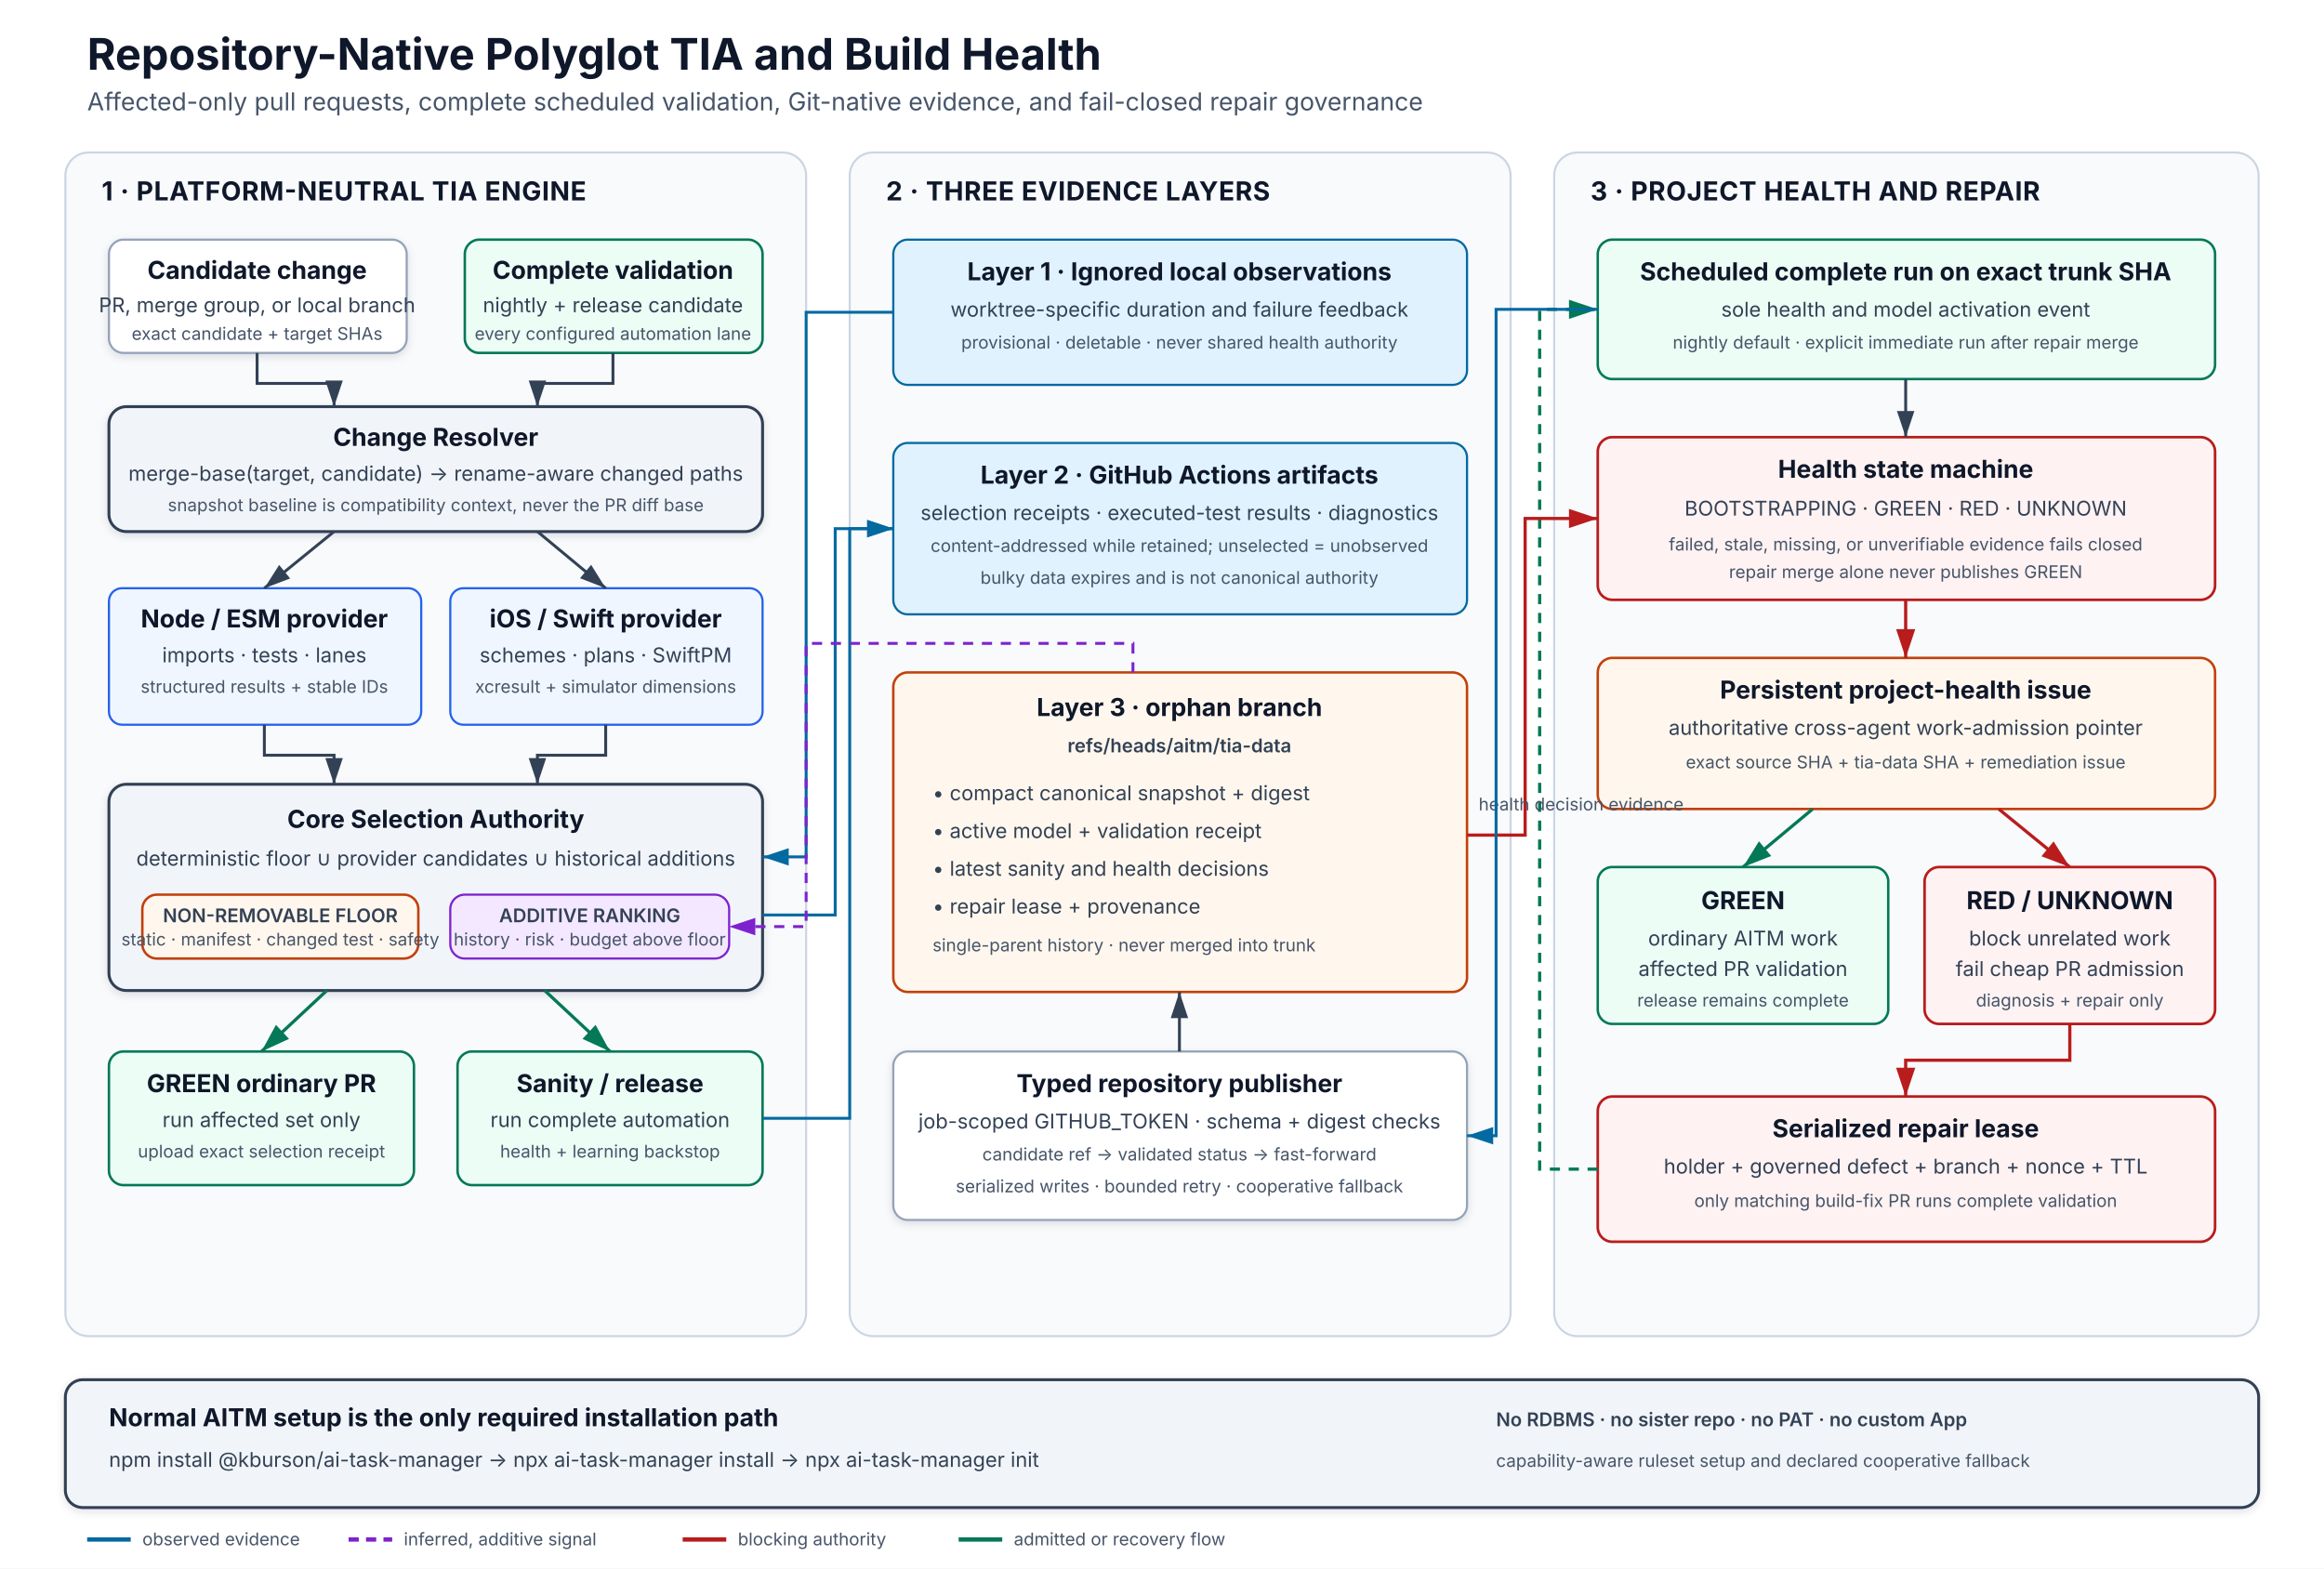
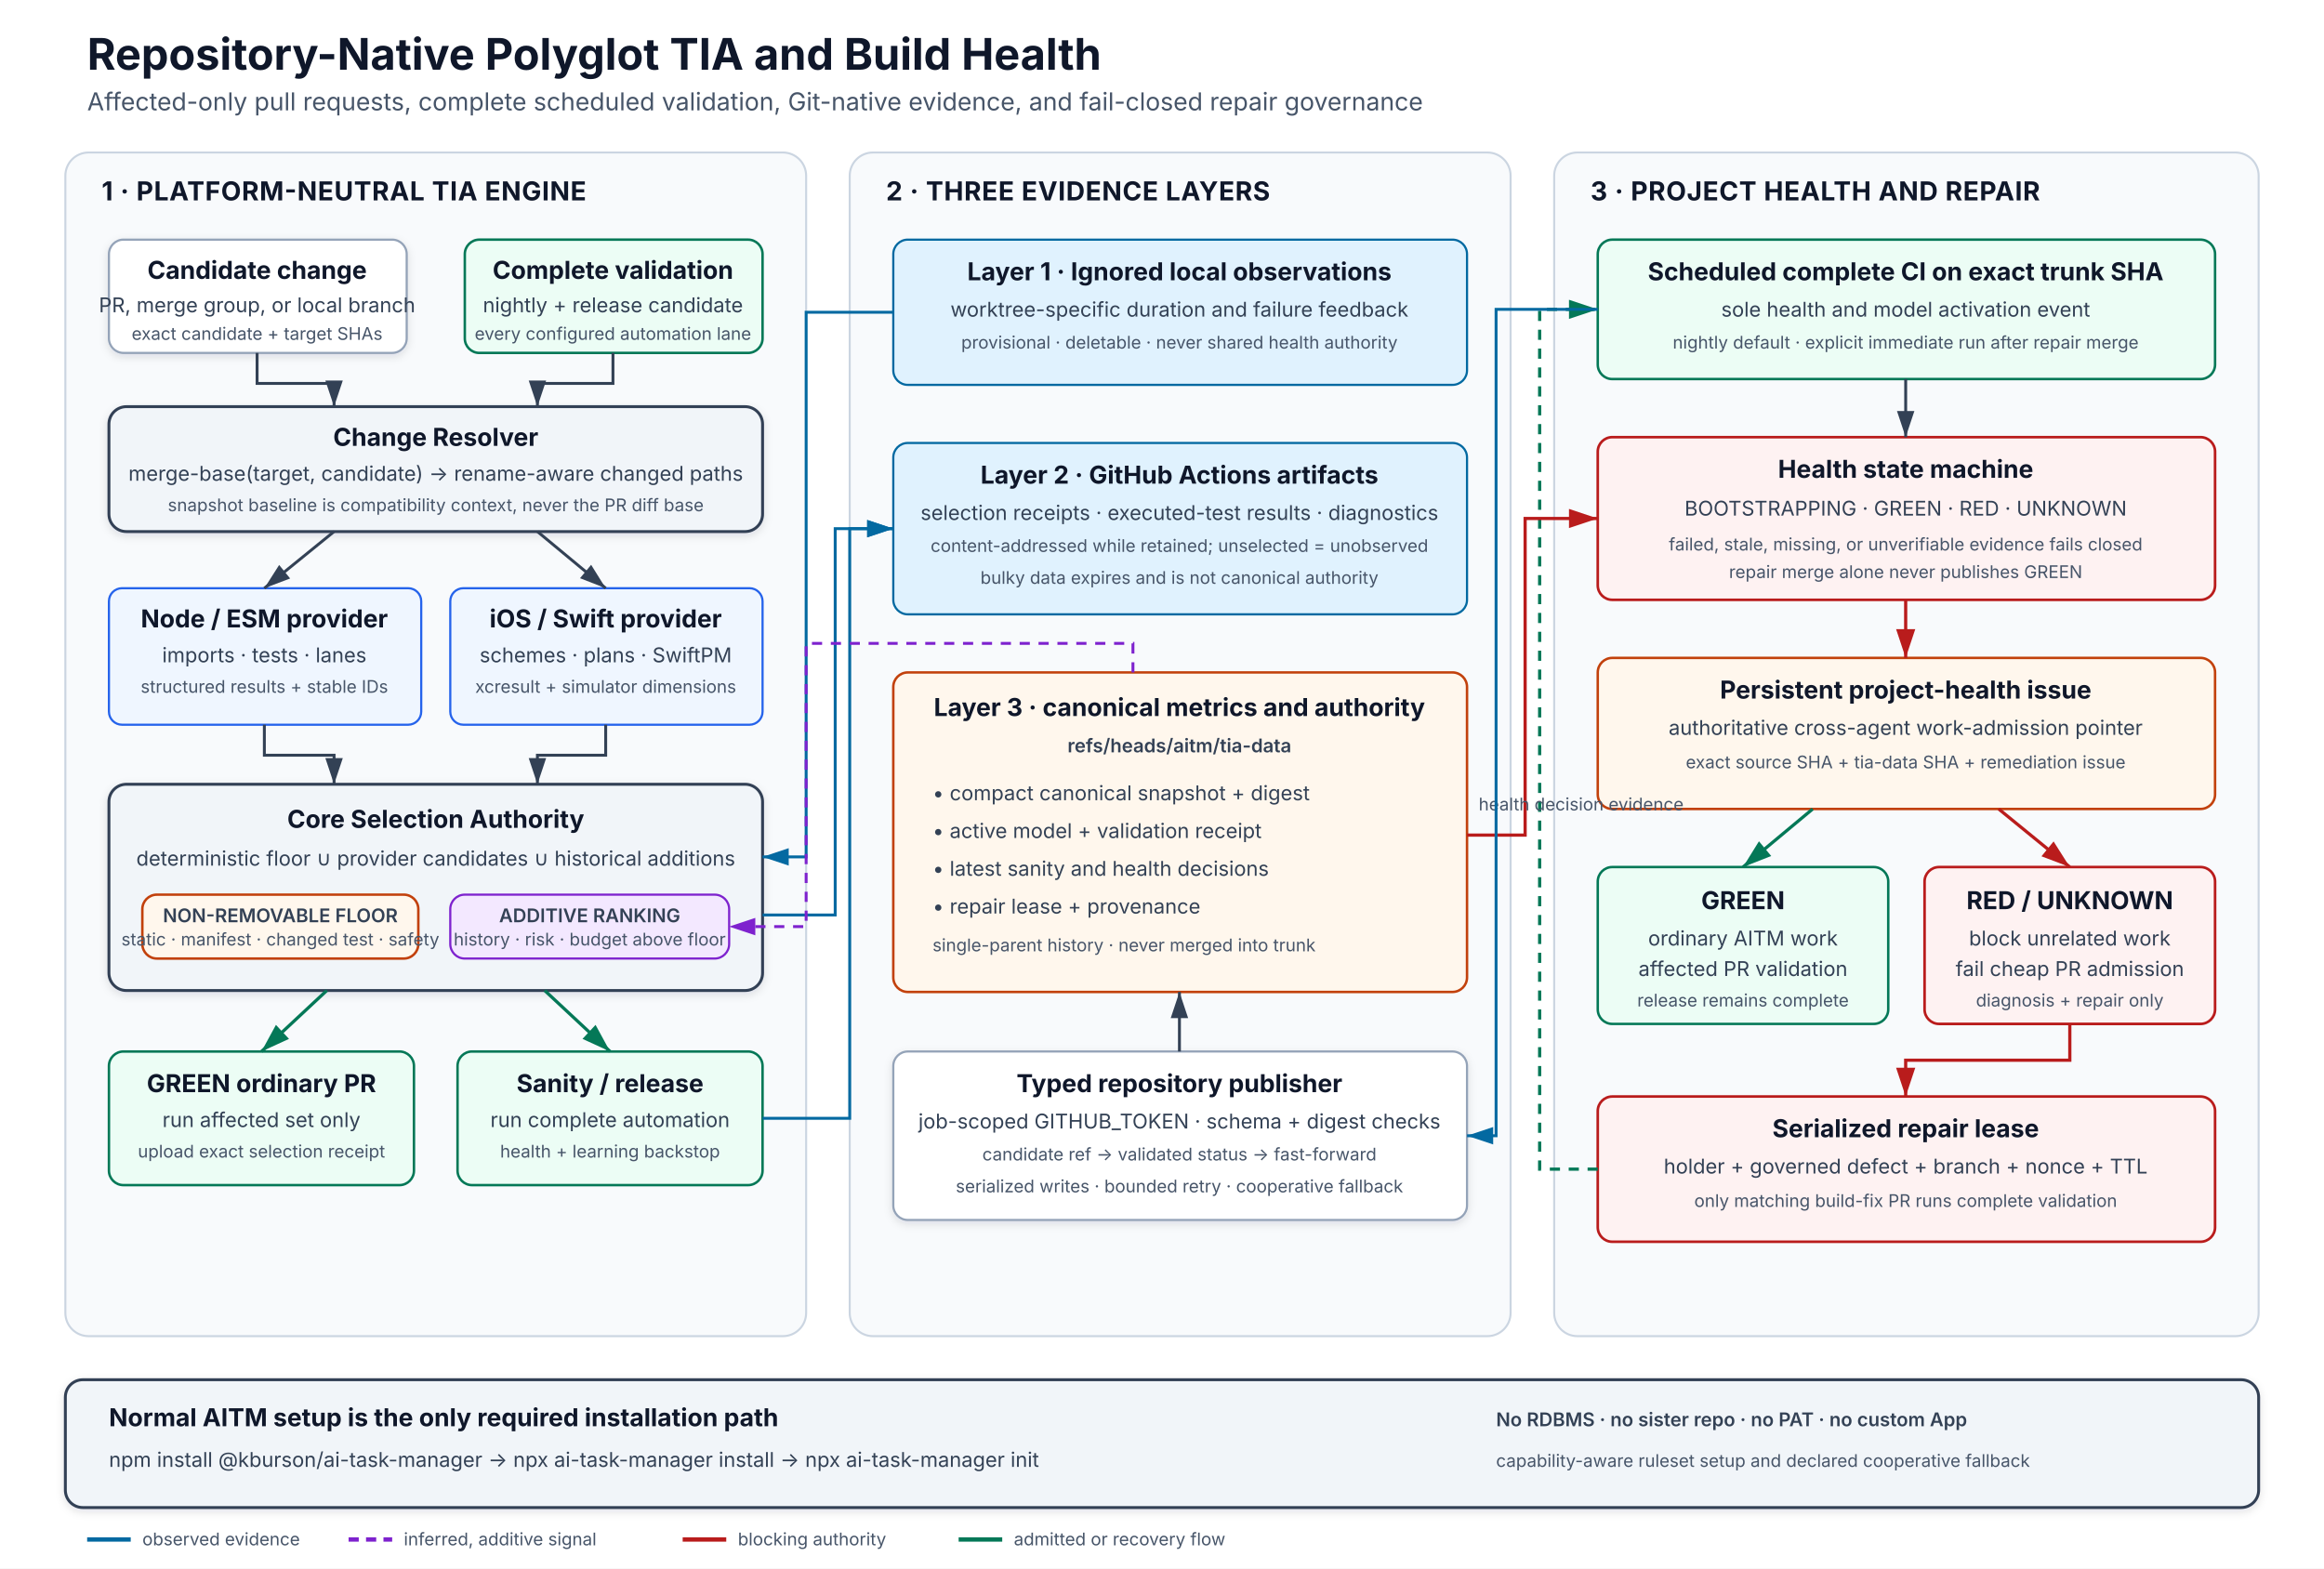
<svg xmlns="http://www.w3.org/2000/svg" width="1600" height="1080" viewBox="0 0 1600 1080" role="img" aria-labelledby="title description">
  <defs>
    <marker id="arrow" markerWidth="10" markerHeight="10" refX="9" refY="3" orient="auto" markerUnits="strokeWidth">
      <path d="M0,0 L0,6 L9,3 z" fill="#334155" />
    </marker>
    <marker id="arrow-blue" markerWidth="10" markerHeight="10" refX="9" refY="3" orient="auto" markerUnits="strokeWidth">
      <path d="M0,0 L0,6 L9,3 z" fill="#0369a1" />
    </marker>
    <marker id="arrow-purple" markerWidth="10" markerHeight="10" refX="9" refY="3" orient="auto" markerUnits="strokeWidth">
      <path d="M0,0 L0,6 L9,3 z" fill="#7e22ce" />
    </marker>
    <marker id="arrow-red" markerWidth="10" markerHeight="10" refX="9" refY="3" orient="auto" markerUnits="strokeWidth">
      <path d="M0,0 L0,6 L9,3 z" fill="#b91c1c" />
    </marker>
    <marker id="arrow-green" markerWidth="10" markerHeight="10" refX="9" refY="3" orient="auto" markerUnits="strokeWidth">
      <path d="M0,0 L0,6 L9,3 z" fill="#047857" />
    </marker>
    <filter id="shadow" x="-10%" y="-10%" width="120%" height="130%">
      <feDropShadow dx="0" dy="2" stdDeviation="3" flood-color="#0f172a" flood-opacity="0.12" />
    </filter>
    <style>
      .title { font: 700 30px -apple-system, BlinkMacSystemFont, "Segoe UI", sans-serif; fill: #0f172a; }
      .subtitle { font: 400 17px -apple-system, BlinkMacSystemFont, "Segoe UI", sans-serif; fill: #475569; }
      .section { font: 700 18px -apple-system, BlinkMacSystemFont, "Segoe UI", sans-serif; fill: #0f172a; letter-spacing: 0.4px; }
      .heading { font: 700 17px -apple-system, BlinkMacSystemFont, "Segoe UI", sans-serif; fill: #0f172a; }
      .body { font: 400 14px -apple-system, BlinkMacSystemFont, "Segoe UI", sans-serif; fill: #334155; }
      .small { font: 400 12px -apple-system, BlinkMacSystemFont, "Segoe UI", sans-serif; fill: #475569; }
      .label { font: 600 13px -apple-system, BlinkMacSystemFont, "Segoe UI", sans-serif; fill: #334155; }
      .box { fill: #ffffff; stroke: #94a3b8; stroke-width: 1.5; rx: 10; filter: url(#shadow); }
      .core { fill: #f1f5f9; stroke: #334155; stroke-width: 2; rx: 12; filter: url(#shadow); }
      .provider { fill: #eff6ff; stroke: #2563eb; stroke-width: 1.5; rx: 9; }
      .observed { fill: #e0f2fe; stroke: #0369a1; stroke-width: 1.5; rx: 10; }
      .inferred { fill: #f3e8ff; stroke: #7e22ce; stroke-width: 1.5; rx: 10; }
      .authority { fill: #fff7ed; stroke: #c2410c; stroke-width: 1.7; rx: 10; }
      .health { fill: #fef2f2; stroke: #b91c1c; stroke-width: 1.8; rx: 10; }
      .green { fill: #ecfdf5; stroke: #047857; stroke-width: 1.7; rx: 10; }
      .group { fill: #f8fafc; stroke: #cbd5e1; stroke-width: 1.4; rx: 16; }
      .flow { fill: none; stroke: #334155; stroke-width: 2; marker-end: url(#arrow); }
      .flow-blue { fill: none; stroke: #0369a1; stroke-width: 2; marker-end: url(#arrow-blue); }
      .flow-purple { fill: none; stroke: #7e22ce; stroke-width: 2; marker-end: url(#arrow-purple); }
      .flow-red { fill: none; stroke: #b91c1c; stroke-width: 2.2; marker-end: url(#arrow-red); }
      .flow-green { fill: none; stroke: #047857; stroke-width: 2.2; marker-end: url(#arrow-green); }
      .dash { stroke-dasharray: 7 6; }
    </style>
  </defs>
  <rect width="1600" height="1080" fill="#ffffff" />
  <text x="60" y="48" class="title">Repository-Native Polyglot TIA and Build Health</text>
  <text x="60" y="76" class="subtitle">Affected-only pull requests, complete scheduled validation, Git-native evidence, and fail-closed repair governance</text>
  <rect x="45" y="105" width="510" height="815" class="group" />
  <text x="70" y="138" class="section">1 · PLATFORM-NEUTRAL TIA ENGINE</text>
  <rect x="75" y="165" width="205" height="78" class="box" />
  <text x="177" y="192" text-anchor="middle" class="heading">Candidate change</text>
  <text x="177" y="215" text-anchor="middle" class="body">PR, merge group, or local branch</text>
  <text x="177" y="234" text-anchor="middle" class="small">exact candidate + target SHAs</text>
  <rect x="320" y="165" width="205" height="78" class="green" />
  <text x="422" y="192" text-anchor="middle" class="heading">Complete validation</text>
  <text x="422" y="215" text-anchor="middle" class="body">nightly + release candidate</text>
  <text x="422" y="234" text-anchor="middle" class="small">every configured automation lane</text>
  <rect x="75" y="280" width="450" height="86" class="core" />
  <text x="300" y="307" text-anchor="middle" class="heading">Change Resolver</text>
  <text x="300" y="331" text-anchor="middle" class="body">merge-base(target, candidate) → rename-aware changed paths</text>
  <text x="300" y="352" text-anchor="middle" class="small">snapshot baseline is compatibility context, never the PR diff base</text>
  <path d="M177 243 L177 264 L230 264 L230 280" class="flow" />
  <path d="M422 243 L422 264 L370 264 L370 280" class="flow" />
  <rect x="75" y="405" width="215" height="94" class="provider" />
  <text x="182" y="432" text-anchor="middle" class="heading">Node / ESM provider</text>
  <text x="182" y="456" text-anchor="middle" class="body">imports · tests · lanes</text>
  <text x="182" y="477" text-anchor="middle" class="small">structured results + stable IDs</text>
  <rect x="310" y="405" width="215" height="94" class="provider" />
  <text x="417" y="432" text-anchor="middle" class="heading">iOS / Swift provider</text>
  <text x="417" y="456" text-anchor="middle" class="body">schemes · plans · SwiftPM</text>
  <text x="417" y="477" text-anchor="middle" class="small">xcresult + simulator dimensions</text>
  <path d="M230 366 L182 405" class="flow" />
  <path d="M370 366 L417 405" class="flow" />
  <rect x="75" y="540" width="450" height="142" class="core" />
  <text x="300" y="570" text-anchor="middle" class="heading">Core Selection Authority</text>
  <text x="300" y="596" text-anchor="middle" class="body">deterministic floor ∪ provider candidates ∪ historical additions</text>
  <rect x="98" y="616" width="190" height="44" class="authority" />
  <text x="193" y="635" text-anchor="middle" class="label">NON-REMOVABLE FLOOR</text>
  <text x="193" y="651" text-anchor="middle" class="small">static · manifest · changed test · safety</text>
  <rect x="310" y="616" width="192" height="44" class="inferred" />
  <text x="406" y="635" text-anchor="middle" class="label">ADDITIVE RANKING</text>
  <text x="406" y="651" text-anchor="middle" class="small">history · risk · budget above floor</text>
  <path d="M182 499 L182 520 L230 520 L230 540" class="flow" />
  <path d="M417 499 L417 520 L370 520 L370 540" class="flow" />
  <rect x="75" y="724" width="210" height="92" class="green" />
  <text x="180" y="752" text-anchor="middle" class="heading">GREEN ordinary PR</text>
  <text x="180" y="776" text-anchor="middle" class="body">run affected set only</text>
  <text x="180" y="797" text-anchor="middle" class="small">upload exact selection receipt</text>
  <rect x="315" y="724" width="210" height="92" class="green" />
  <text x="420" y="752" text-anchor="middle" class="heading">Sanity / release</text>
  <text x="420" y="776" text-anchor="middle" class="body">run complete automation</text>
  <text x="420" y="797" text-anchor="middle" class="small">health + learning backstop</text>
  <path d="M225 682 L180 724" class="flow-green" />
  <path d="M375 682 L420 724" class="flow-green" />
  <rect x="585" y="105" width="455" height="815" class="group" />
  <text x="610" y="138" class="section">2 · THREE EVIDENCE LAYERS</text>
  <rect x="615" y="165" width="395" height="100" class="observed" />
  <text x="812" y="193" text-anchor="middle" class="heading">Layer 1 · Ignored local observations</text>
  <text x="812" y="218" text-anchor="middle" class="body">worktree-specific duration and failure feedback</text>
  <text x="812" y="240" text-anchor="middle" class="small">provisional · deletable · never shared health authority</text>
  <rect x="615" y="305" width="395" height="118" class="observed" />
  <text x="812" y="333" text-anchor="middle" class="heading">Layer 2 · GitHub Actions artifacts</text>
  <text x="812" y="358" text-anchor="middle" class="body">selection receipts · executed-test results · diagnostics</text>
  <text x="812" y="380" text-anchor="middle" class="small">content-addressed while retained; unselected = unobserved</text>
  <text x="812" y="402" text-anchor="middle" class="small">bulky data expires and is not canonical authority</text>
  <rect x="615" y="463" width="395" height="220" class="authority" />
-   <text x="812" y="493" text-anchor="middle" class="heading">Layer 3 · orphan branch</text>
+   <text x="812" y="493" text-anchor="middle" class="heading">Layer 3 · canonical metrics and authority</text>
  <text x="812" y="518" text-anchor="middle" class="label">refs/heads/aitm/tia-data</text>
  <text x="642" y="551" class="body">• compact canonical snapshot + digest</text>
  <text x="642" y="577" class="body">• active model + validation receipt</text>
  <text x="642" y="603" class="body">• latest sanity and health decisions</text>
  <text x="642" y="629" class="body">• repair lease + provenance</text>
  <text x="642" y="655" class="small">single-parent history · never merged into trunk</text>
  <rect x="615" y="724" width="395" height="116" class="box" />
  <text x="812" y="752" text-anchor="middle" class="heading">Typed repository publisher</text>
  <text x="812" y="777" text-anchor="middle" class="body">job-scoped GITHUB_TOKEN · schema + digest checks</text>
  <text x="812" y="799" text-anchor="middle" class="small">candidate ref → validated status → fast-forward</text>
  <text x="812" y="821" text-anchor="middle" class="small">serialized writes · bounded retry · cooperative fallback</text>
  <path d="M615 215 L555 215 L555 590 L525 590" class="flow-blue" />
  <path d="M525 630 L575 630 L575 364 L615 364" class="flow-blue" />
  <path d="M525 770 L585 770 L585 364 L615 364" class="flow-blue" />
  <path d="M812 724 L812 683" class="flow" />
  <path d="M780 463 L780 443 L555 443 L555 638 L502 638" class="flow-purple dash" />
  <rect x="1070" y="105" width="485" height="815" class="group" />
  <text x="1095" y="138" class="section">3 · PROJECT HEALTH AND REPAIR</text>
  <rect x="1100" y="165" width="425" height="96" class="green" />
-   <text x="1312" y="193" text-anchor="middle" class="heading">Scheduled complete run on exact trunk SHA</text>
+   <text x="1312" y="193" text-anchor="middle" class="heading">Scheduled complete CI on exact trunk SHA</text>
  <text x="1312" y="218" text-anchor="middle" class="body">sole health and model activation event</text>
  <text x="1312" y="240" text-anchor="middle" class="small">nightly default · explicit immediate run after repair merge</text>
  <rect x="1100" y="301" width="425" height="112" class="health" />
  <text x="1312" y="329" text-anchor="middle" class="heading">Health state machine</text>
  <text x="1312" y="355" text-anchor="middle" class="body">BOOTSTRAPPING · GREEN · RED · UNKNOWN</text>
  <text x="1312" y="379" text-anchor="middle" class="small">failed, stale, missing, or unverifiable evidence fails closed</text>
  <text x="1312" y="398" text-anchor="middle" class="small">repair merge alone never publishes GREEN</text>
  <rect x="1100" y="453" width="425" height="104" class="authority" />
  <text x="1312" y="481" text-anchor="middle" class="heading">Persistent project-health issue</text>
  <text x="1312" y="506" text-anchor="middle" class="body">authoritative cross-agent work-admission pointer</text>
  <text x="1312" y="529" text-anchor="middle" class="small">exact source SHA + tia-data SHA + remediation issue</text>
  <rect x="1100" y="597" width="200" height="108" class="green" />
  <text x="1200" y="626" text-anchor="middle" class="heading">GREEN</text>
  <text x="1200" y="651" text-anchor="middle" class="body">ordinary AITM work</text>
  <text x="1200" y="672" text-anchor="middle" class="body">affected PR validation</text>
  <text x="1200" y="693" text-anchor="middle" class="small">release remains complete</text>
  <rect x="1325" y="597" width="200" height="108" class="health" />
  <text x="1425" y="626" text-anchor="middle" class="heading">RED / UNKNOWN</text>
  <text x="1425" y="651" text-anchor="middle" class="body">block unrelated work</text>
  <text x="1425" y="672" text-anchor="middle" class="body">fail cheap PR admission</text>
  <text x="1425" y="693" text-anchor="middle" class="small">diagnosis + repair only</text>
  <rect x="1100" y="755" width="425" height="100" class="health" />
  <text x="1312" y="783" text-anchor="middle" class="heading">Serialized repair lease</text>
  <text x="1312" y="808" text-anchor="middle" class="body">holder + governed defect + branch + nonce + TTL</text>
  <text x="1312" y="831" text-anchor="middle" class="small">only matching build-fix PR runs complete validation</text>
  <path d="M1312 261 L1312 301" class="flow" />
  <path d="M1312 413 L1312 453" class="flow-red" />
  <path d="M1248 557 L1200 597" class="flow-green" />
  <path d="M1376 557 L1425 597" class="flow-red" />
  <path d="M1425 705 L1425 730 L1312 730 L1312 755" class="flow-red" />
  <path d="M1100 805 L1060 805 L1060 213 L1100 213" class="flow-green dash" />
  <path d="M1010 575 L1050 575 L1050 357 L1100 357" class="flow-red" />
  <text x="1018" y="558" class="small" fill="#b91c1c">health decision evidence</text>
  <path d="M1100 213 L1030 213 L1030 782 L1010 782" class="flow-blue" />
  <rect x="45" y="950" width="1510" height="88" class="core" />
  <text x="75" y="982" class="heading">Normal AITM setup is the only required installation path</text>
  <text x="75" y="1010" class="body">npm install @kburson/ai-task-manager  →  npx ai-task-manager install  →  npx ai-task-manager init</text>
  <text x="1030" y="982" class="label">No RDBMS · no sister repo · no PAT · no custom App</text>
  <text x="1030" y="1010" class="small">capability-aware ruleset setup and declared cooperative fallback</text>
  <line x1="60" y1="1060" x2="90" y2="1060" stroke="#0369a1" stroke-width="3" />
  <text x="98" y="1064" class="small">observed evidence</text>
  <line x1="240" y1="1060" x2="270" y2="1060" stroke="#7e22ce" stroke-width="3" stroke-dasharray="7 5" />
  <text x="278" y="1064" class="small">inferred, additive signal</text>
  <line x1="470" y1="1060" x2="500" y2="1060" stroke="#b91c1c" stroke-width="3" />
  <text x="508" y="1064" class="small">blocking authority</text>
  <line x1="660" y1="1060" x2="690" y2="1060" stroke="#047857" stroke-width="3" />
  <text x="698" y="1064" class="small">admitted or recovery flow</text>
</svg>
